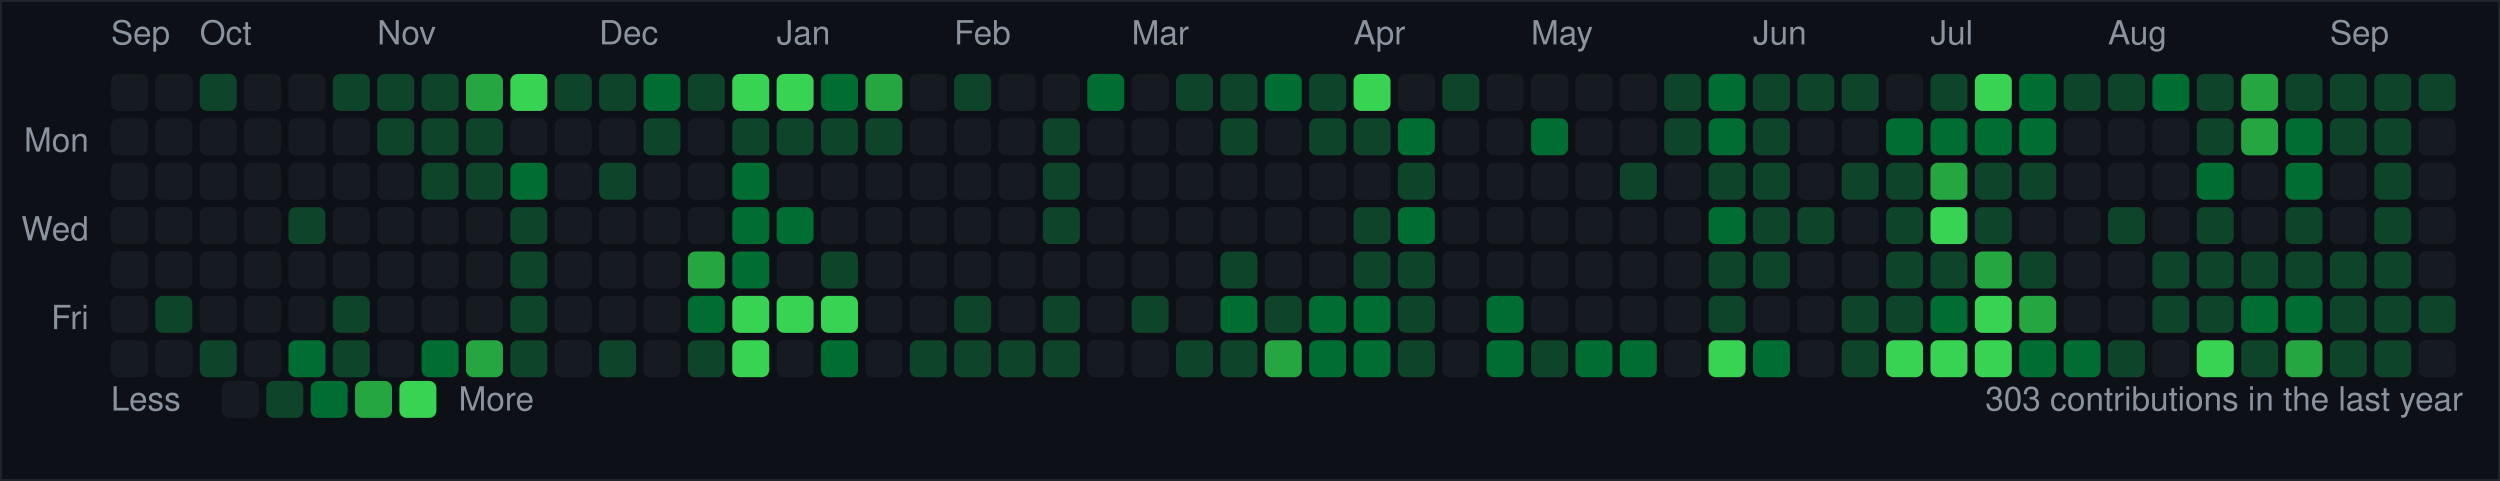
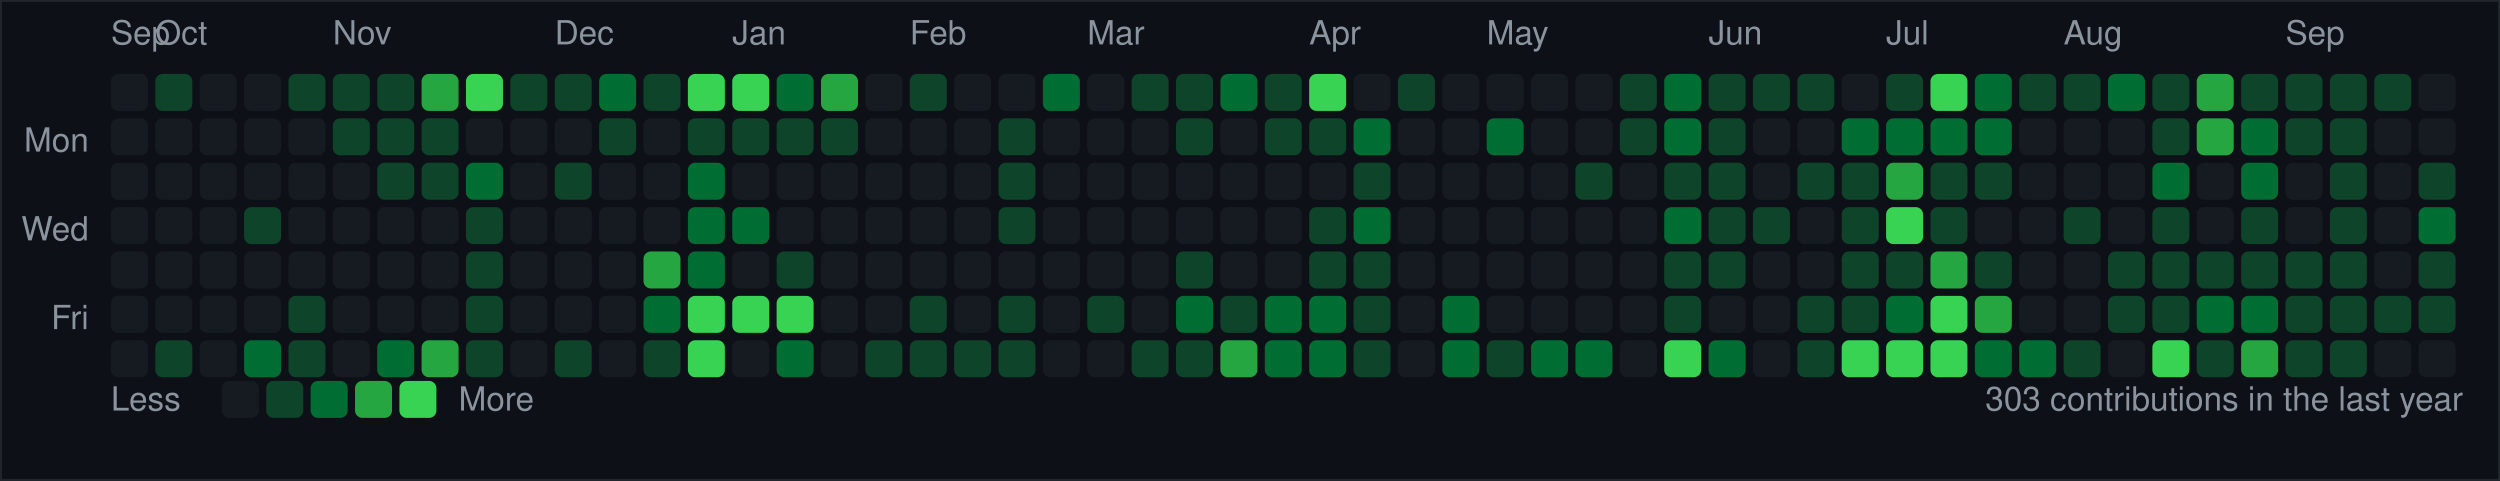
<svg xmlns="http://www.w3.org/2000/svg" width="676" height="130" viewBox="0 0 676 130" role="img" aria-label="cgycorey contribution graph">
  <rect width="676" height="130" fill="#0d1117" />
  <text x="24" y="41" font-size="9" text-anchor="end" fill="#8b949e" font-family="-apple-system,BlinkMacSystemFont,Segoe UI,Helvetica,Arial,sans-serif">Mon</text>
  <text x="24" y="65" font-size="9" text-anchor="end" fill="#8b949e" font-family="-apple-system,BlinkMacSystemFont,Segoe UI,Helvetica,Arial,sans-serif">Wed</text>
  <text x="24" y="89" font-size="9" text-anchor="end" fill="#8b949e" font-family="-apple-system,BlinkMacSystemFont,Segoe UI,Helvetica,Arial,sans-serif">Fri</text>
  <rect x="30" y="20" width="10" height="10" rx="2" fill="#161b22" />
  <rect x="30" y="32" width="10" height="10" rx="2" fill="#161b22" />
  <rect x="30" y="44" width="10" height="10" rx="2" fill="#161b22" />
  <rect x="30" y="56" width="10" height="10" rx="2" fill="#161b22" />
  <rect x="30" y="68" width="10" height="10" rx="2" fill="#161b22" />
  <rect x="30" y="80" width="10" height="10" rx="2" fill="#161b22" />
  <rect x="30" y="92" width="10" height="10" rx="2" fill="#161b22" />
-   <rect x="42" y="20" width="10" height="10" rx="2" fill="#161b22" />
+   <rect x="42" y="20" width="10" height="10" rx="2" fill="#0e4429" />
  <rect x="42" y="32" width="10" height="10" rx="2" fill="#161b22" />
  <rect x="42" y="44" width="10" height="10" rx="2" fill="#161b22" />
  <rect x="42" y="56" width="10" height="10" rx="2" fill="#161b22" />
  <rect x="42" y="68" width="10" height="10" rx="2" fill="#161b22" />
-   <rect x="42" y="80" width="10" height="10" rx="2" fill="#0e4429" />
-   <rect x="42" y="92" width="10" height="10" rx="2" fill="#161b22" />
-   <rect x="54" y="20" width="10" height="10" rx="2" fill="#0e4429" />
+   <rect x="42" y="80" width="10" height="10" rx="2" fill="#161b22" />
+   <rect x="42" y="92" width="10" height="10" rx="2" fill="#0e4429" />
+   <rect x="54" y="20" width="10" height="10" rx="2" fill="#161b22" />
  <rect x="54" y="32" width="10" height="10" rx="2" fill="#161b22" />
  <rect x="54" y="44" width="10" height="10" rx="2" fill="#161b22" />
  <rect x="54" y="56" width="10" height="10" rx="2" fill="#161b22" />
  <rect x="54" y="68" width="10" height="10" rx="2" fill="#161b22" />
  <rect x="54" y="80" width="10" height="10" rx="2" fill="#161b22" />
-   <rect x="54" y="92" width="10" height="10" rx="2" fill="#0e4429" />
+   <rect x="54" y="92" width="10" height="10" rx="2" fill="#161b22" />
  <rect x="66" y="20" width="10" height="10" rx="2" fill="#161b22" />
  <rect x="66" y="32" width="10" height="10" rx="2" fill="#161b22" />
  <rect x="66" y="44" width="10" height="10" rx="2" fill="#161b22" />
-   <rect x="66" y="56" width="10" height="10" rx="2" fill="#161b22" />
+   <rect x="66" y="56" width="10" height="10" rx="2" fill="#0e4429" />
  <rect x="66" y="68" width="10" height="10" rx="2" fill="#161b22" />
  <rect x="66" y="80" width="10" height="10" rx="2" fill="#161b22" />
-   <rect x="66" y="92" width="10" height="10" rx="2" fill="#161b22" />
-   <rect x="78" y="20" width="10" height="10" rx="2" fill="#161b22" />
+   <rect x="66" y="92" width="10" height="10" rx="2" fill="#006d32" />
+   <rect x="78" y="20" width="10" height="10" rx="2" fill="#0e4429" />
  <rect x="78" y="32" width="10" height="10" rx="2" fill="#161b22" />
  <rect x="78" y="44" width="10" height="10" rx="2" fill="#161b22" />
-   <rect x="78" y="56" width="10" height="10" rx="2" fill="#0e4429" />
+   <rect x="78" y="56" width="10" height="10" rx="2" fill="#161b22" />
  <rect x="78" y="68" width="10" height="10" rx="2" fill="#161b22" />
-   <rect x="78" y="80" width="10" height="10" rx="2" fill="#161b22" />
-   <rect x="78" y="92" width="10" height="10" rx="2" fill="#006d32" />
+   <rect x="78" y="80" width="10" height="10" rx="2" fill="#0e4429" />
+   <rect x="78" y="92" width="10" height="10" rx="2" fill="#0e4429" />
  <rect x="90" y="20" width="10" height="10" rx="2" fill="#0e4429" />
-   <rect x="90" y="32" width="10" height="10" rx="2" fill="#161b22" />
+   <rect x="90" y="32" width="10" height="10" rx="2" fill="#0e4429" />
  <rect x="90" y="44" width="10" height="10" rx="2" fill="#161b22" />
  <rect x="90" y="56" width="10" height="10" rx="2" fill="#161b22" />
  <rect x="90" y="68" width="10" height="10" rx="2" fill="#161b22" />
-   <rect x="90" y="80" width="10" height="10" rx="2" fill="#0e4429" />
-   <rect x="90" y="92" width="10" height="10" rx="2" fill="#0e4429" />
+   <rect x="90" y="80" width="10" height="10" rx="2" fill="#161b22" />
+   <rect x="90" y="92" width="10" height="10" rx="2" fill="#161b22" />
  <rect x="102" y="20" width="10" height="10" rx="2" fill="#0e4429" />
  <rect x="102" y="32" width="10" height="10" rx="2" fill="#0e4429" />
-   <rect x="102" y="44" width="10" height="10" rx="2" fill="#161b22" />
+   <rect x="102" y="44" width="10" height="10" rx="2" fill="#0e4429" />
  <rect x="102" y="56" width="10" height="10" rx="2" fill="#161b22" />
  <rect x="102" y="68" width="10" height="10" rx="2" fill="#161b22" />
  <rect x="102" y="80" width="10" height="10" rx="2" fill="#161b22" />
-   <rect x="102" y="92" width="10" height="10" rx="2" fill="#161b22" />
-   <rect x="114" y="20" width="10" height="10" rx="2" fill="#0e4429" />
+   <rect x="102" y="92" width="10" height="10" rx="2" fill="#006d32" />
+   <rect x="114" y="20" width="10" height="10" rx="2" fill="#26a641" />
  <rect x="114" y="32" width="10" height="10" rx="2" fill="#0e4429" />
  <rect x="114" y="44" width="10" height="10" rx="2" fill="#0e4429" />
  <rect x="114" y="56" width="10" height="10" rx="2" fill="#161b22" />
  <rect x="114" y="68" width="10" height="10" rx="2" fill="#161b22" />
  <rect x="114" y="80" width="10" height="10" rx="2" fill="#161b22" />
-   <rect x="114" y="92" width="10" height="10" rx="2" fill="#006d32" />
-   <rect x="126" y="20" width="10" height="10" rx="2" fill="#26a641" />
-   <rect x="126" y="32" width="10" height="10" rx="2" fill="#0e4429" />
-   <rect x="126" y="44" width="10" height="10" rx="2" fill="#0e4429" />
-   <rect x="126" y="56" width="10" height="10" rx="2" fill="#161b22" />
-   <rect x="126" y="68" width="10" height="10" rx="2" fill="#161b22" />
-   <rect x="126" y="80" width="10" height="10" rx="2" fill="#161b22" />
-   <rect x="126" y="92" width="10" height="10" rx="2" fill="#26a641" />
-   <rect x="138" y="20" width="10" height="10" rx="2" fill="#39d353" />
+   <rect x="114" y="92" width="10" height="10" rx="2" fill="#26a641" />
+   <rect x="126" y="20" width="10" height="10" rx="2" fill="#39d353" />
+   <rect x="126" y="32" width="10" height="10" rx="2" fill="#161b22" />
+   <rect x="126" y="44" width="10" height="10" rx="2" fill="#006d32" />
+   <rect x="126" y="56" width="10" height="10" rx="2" fill="#0e4429" />
+   <rect x="126" y="68" width="10" height="10" rx="2" fill="#0e4429" />
+   <rect x="126" y="80" width="10" height="10" rx="2" fill="#0e4429" />
+   <rect x="126" y="92" width="10" height="10" rx="2" fill="#0e4429" />
+   <rect x="138" y="20" width="10" height="10" rx="2" fill="#0e4429" />
  <rect x="138" y="32" width="10" height="10" rx="2" fill="#161b22" />
-   <rect x="138" y="44" width="10" height="10" rx="2" fill="#006d32" />
-   <rect x="138" y="56" width="10" height="10" rx="2" fill="#0e4429" />
-   <rect x="138" y="68" width="10" height="10" rx="2" fill="#0e4429" />
-   <rect x="138" y="80" width="10" height="10" rx="2" fill="#0e4429" />
-   <rect x="138" y="92" width="10" height="10" rx="2" fill="#0e4429" />
+   <rect x="138" y="44" width="10" height="10" rx="2" fill="#161b22" />
+   <rect x="138" y="56" width="10" height="10" rx="2" fill="#161b22" />
+   <rect x="138" y="68" width="10" height="10" rx="2" fill="#161b22" />
+   <rect x="138" y="80" width="10" height="10" rx="2" fill="#161b22" />
+   <rect x="138" y="92" width="10" height="10" rx="2" fill="#161b22" />
  <rect x="150" y="20" width="10" height="10" rx="2" fill="#0e4429" />
  <rect x="150" y="32" width="10" height="10" rx="2" fill="#161b22" />
-   <rect x="150" y="44" width="10" height="10" rx="2" fill="#161b22" />
+   <rect x="150" y="44" width="10" height="10" rx="2" fill="#0e4429" />
  <rect x="150" y="56" width="10" height="10" rx="2" fill="#161b22" />
  <rect x="150" y="68" width="10" height="10" rx="2" fill="#161b22" />
  <rect x="150" y="80" width="10" height="10" rx="2" fill="#161b22" />
-   <rect x="150" y="92" width="10" height="10" rx="2" fill="#161b22" />
-   <rect x="162" y="20" width="10" height="10" rx="2" fill="#0e4429" />
-   <rect x="162" y="32" width="10" height="10" rx="2" fill="#161b22" />
-   <rect x="162" y="44" width="10" height="10" rx="2" fill="#0e4429" />
+   <rect x="150" y="92" width="10" height="10" rx="2" fill="#0e4429" />
+   <rect x="162" y="20" width="10" height="10" rx="2" fill="#006d32" />
+   <rect x="162" y="32" width="10" height="10" rx="2" fill="#0e4429" />
+   <rect x="162" y="44" width="10" height="10" rx="2" fill="#161b22" />
  <rect x="162" y="56" width="10" height="10" rx="2" fill="#161b22" />
  <rect x="162" y="68" width="10" height="10" rx="2" fill="#161b22" />
  <rect x="162" y="80" width="10" height="10" rx="2" fill="#161b22" />
-   <rect x="162" y="92" width="10" height="10" rx="2" fill="#0e4429" />
-   <rect x="174" y="20" width="10" height="10" rx="2" fill="#006d32" />
-   <rect x="174" y="32" width="10" height="10" rx="2" fill="#0e4429" />
+   <rect x="162" y="92" width="10" height="10" rx="2" fill="#161b22" />
+   <rect x="174" y="20" width="10" height="10" rx="2" fill="#0e4429" />
+   <rect x="174" y="32" width="10" height="10" rx="2" fill="#161b22" />
  <rect x="174" y="44" width="10" height="10" rx="2" fill="#161b22" />
  <rect x="174" y="56" width="10" height="10" rx="2" fill="#161b22" />
-   <rect x="174" y="68" width="10" height="10" rx="2" fill="#161b22" />
-   <rect x="174" y="80" width="10" height="10" rx="2" fill="#161b22" />
-   <rect x="174" y="92" width="10" height="10" rx="2" fill="#161b22" />
-   <rect x="186" y="20" width="10" height="10" rx="2" fill="#0e4429" />
-   <rect x="186" y="32" width="10" height="10" rx="2" fill="#161b22" />
-   <rect x="186" y="44" width="10" height="10" rx="2" fill="#161b22" />
-   <rect x="186" y="56" width="10" height="10" rx="2" fill="#161b22" />
-   <rect x="186" y="68" width="10" height="10" rx="2" fill="#26a641" />
-   <rect x="186" y="80" width="10" height="10" rx="2" fill="#006d32" />
-   <rect x="186" y="92" width="10" height="10" rx="2" fill="#0e4429" />
+   <rect x="174" y="68" width="10" height="10" rx="2" fill="#26a641" />
+   <rect x="174" y="80" width="10" height="10" rx="2" fill="#006d32" />
+   <rect x="174" y="92" width="10" height="10" rx="2" fill="#0e4429" />
+   <rect x="186" y="20" width="10" height="10" rx="2" fill="#39d353" />
+   <rect x="186" y="32" width="10" height="10" rx="2" fill="#0e4429" />
+   <rect x="186" y="44" width="10" height="10" rx="2" fill="#006d32" />
+   <rect x="186" y="56" width="10" height="10" rx="2" fill="#006d32" />
+   <rect x="186" y="68" width="10" height="10" rx="2" fill="#006d32" />
+   <rect x="186" y="80" width="10" height="10" rx="2" fill="#39d353" />
+   <rect x="186" y="92" width="10" height="10" rx="2" fill="#39d353" />
  <rect x="198" y="20" width="10" height="10" rx="2" fill="#39d353" />
  <rect x="198" y="32" width="10" height="10" rx="2" fill="#0e4429" />
-   <rect x="198" y="44" width="10" height="10" rx="2" fill="#006d32" />
+   <rect x="198" y="44" width="10" height="10" rx="2" fill="#161b22" />
  <rect x="198" y="56" width="10" height="10" rx="2" fill="#006d32" />
-   <rect x="198" y="68" width="10" height="10" rx="2" fill="#006d32" />
+   <rect x="198" y="68" width="10" height="10" rx="2" fill="#161b22" />
  <rect x="198" y="80" width="10" height="10" rx="2" fill="#39d353" />
-   <rect x="198" y="92" width="10" height="10" rx="2" fill="#39d353" />
-   <rect x="210" y="20" width="10" height="10" rx="2" fill="#39d353" />
+   <rect x="198" y="92" width="10" height="10" rx="2" fill="#161b22" />
+   <rect x="210" y="20" width="10" height="10" rx="2" fill="#006d32" />
  <rect x="210" y="32" width="10" height="10" rx="2" fill="#0e4429" />
  <rect x="210" y="44" width="10" height="10" rx="2" fill="#161b22" />
-   <rect x="210" y="56" width="10" height="10" rx="2" fill="#006d32" />
-   <rect x="210" y="68" width="10" height="10" rx="2" fill="#161b22" />
+   <rect x="210" y="56" width="10" height="10" rx="2" fill="#161b22" />
+   <rect x="210" y="68" width="10" height="10" rx="2" fill="#0e4429" />
  <rect x="210" y="80" width="10" height="10" rx="2" fill="#39d353" />
-   <rect x="210" y="92" width="10" height="10" rx="2" fill="#161b22" />
-   <rect x="222" y="20" width="10" height="10" rx="2" fill="#006d32" />
+   <rect x="210" y="92" width="10" height="10" rx="2" fill="#006d32" />
+   <rect x="222" y="20" width="10" height="10" rx="2" fill="#26a641" />
  <rect x="222" y="32" width="10" height="10" rx="2" fill="#0e4429" />
  <rect x="222" y="44" width="10" height="10" rx="2" fill="#161b22" />
  <rect x="222" y="56" width="10" height="10" rx="2" fill="#161b22" />
-   <rect x="222" y="68" width="10" height="10" rx="2" fill="#0e4429" />
-   <rect x="222" y="80" width="10" height="10" rx="2" fill="#39d353" />
-   <rect x="222" y="92" width="10" height="10" rx="2" fill="#006d32" />
-   <rect x="234" y="20" width="10" height="10" rx="2" fill="#26a641" />
-   <rect x="234" y="32" width="10" height="10" rx="2" fill="#0e4429" />
+   <rect x="222" y="68" width="10" height="10" rx="2" fill="#161b22" />
+   <rect x="222" y="80" width="10" height="10" rx="2" fill="#161b22" />
+   <rect x="222" y="92" width="10" height="10" rx="2" fill="#161b22" />
+   <rect x="234" y="20" width="10" height="10" rx="2" fill="#161b22" />
+   <rect x="234" y="32" width="10" height="10" rx="2" fill="#161b22" />
  <rect x="234" y="44" width="10" height="10" rx="2" fill="#161b22" />
  <rect x="234" y="56" width="10" height="10" rx="2" fill="#161b22" />
  <rect x="234" y="68" width="10" height="10" rx="2" fill="#161b22" />
  <rect x="234" y="80" width="10" height="10" rx="2" fill="#161b22" />
-   <rect x="234" y="92" width="10" height="10" rx="2" fill="#161b22" />
-   <rect x="246" y="20" width="10" height="10" rx="2" fill="#161b22" />
+   <rect x="234" y="92" width="10" height="10" rx="2" fill="#0e4429" />
+   <rect x="246" y="20" width="10" height="10" rx="2" fill="#0e4429" />
  <rect x="246" y="32" width="10" height="10" rx="2" fill="#161b22" />
  <rect x="246" y="44" width="10" height="10" rx="2" fill="#161b22" />
  <rect x="246" y="56" width="10" height="10" rx="2" fill="#161b22" />
  <rect x="246" y="68" width="10" height="10" rx="2" fill="#161b22" />
-   <rect x="246" y="80" width="10" height="10" rx="2" fill="#161b22" />
+   <rect x="246" y="80" width="10" height="10" rx="2" fill="#0e4429" />
  <rect x="246" y="92" width="10" height="10" rx="2" fill="#0e4429" />
-   <rect x="258" y="20" width="10" height="10" rx="2" fill="#0e4429" />
+   <rect x="258" y="20" width="10" height="10" rx="2" fill="#161b22" />
  <rect x="258" y="32" width="10" height="10" rx="2" fill="#161b22" />
  <rect x="258" y="44" width="10" height="10" rx="2" fill="#161b22" />
  <rect x="258" y="56" width="10" height="10" rx="2" fill="#161b22" />
  <rect x="258" y="68" width="10" height="10" rx="2" fill="#161b22" />
-   <rect x="258" y="80" width="10" height="10" rx="2" fill="#0e4429" />
+   <rect x="258" y="80" width="10" height="10" rx="2" fill="#161b22" />
  <rect x="258" y="92" width="10" height="10" rx="2" fill="#0e4429" />
  <rect x="270" y="20" width="10" height="10" rx="2" fill="#161b22" />
-   <rect x="270" y="32" width="10" height="10" rx="2" fill="#161b22" />
-   <rect x="270" y="44" width="10" height="10" rx="2" fill="#161b22" />
-   <rect x="270" y="56" width="10" height="10" rx="2" fill="#161b22" />
+   <rect x="270" y="32" width="10" height="10" rx="2" fill="#0e4429" />
+   <rect x="270" y="44" width="10" height="10" rx="2" fill="#0e4429" />
+   <rect x="270" y="56" width="10" height="10" rx="2" fill="#0e4429" />
  <rect x="270" y="68" width="10" height="10" rx="2" fill="#161b22" />
-   <rect x="270" y="80" width="10" height="10" rx="2" fill="#161b22" />
+   <rect x="270" y="80" width="10" height="10" rx="2" fill="#0e4429" />
  <rect x="270" y="92" width="10" height="10" rx="2" fill="#0e4429" />
-   <rect x="282" y="20" width="10" height="10" rx="2" fill="#161b22" />
-   <rect x="282" y="32" width="10" height="10" rx="2" fill="#0e4429" />
-   <rect x="282" y="44" width="10" height="10" rx="2" fill="#0e4429" />
-   <rect x="282" y="56" width="10" height="10" rx="2" fill="#0e4429" />
+   <rect x="282" y="20" width="10" height="10" rx="2" fill="#006d32" />
+   <rect x="282" y="32" width="10" height="10" rx="2" fill="#161b22" />
+   <rect x="282" y="44" width="10" height="10" rx="2" fill="#161b22" />
+   <rect x="282" y="56" width="10" height="10" rx="2" fill="#161b22" />
  <rect x="282" y="68" width="10" height="10" rx="2" fill="#161b22" />
-   <rect x="282" y="80" width="10" height="10" rx="2" fill="#0e4429" />
-   <rect x="282" y="92" width="10" height="10" rx="2" fill="#0e4429" />
-   <rect x="294" y="20" width="10" height="10" rx="2" fill="#006d32" />
+   <rect x="282" y="80" width="10" height="10" rx="2" fill="#161b22" />
+   <rect x="282" y="92" width="10" height="10" rx="2" fill="#161b22" />
+   <rect x="294" y="20" width="10" height="10" rx="2" fill="#161b22" />
  <rect x="294" y="32" width="10" height="10" rx="2" fill="#161b22" />
  <rect x="294" y="44" width="10" height="10" rx="2" fill="#161b22" />
  <rect x="294" y="56" width="10" height="10" rx="2" fill="#161b22" />
  <rect x="294" y="68" width="10" height="10" rx="2" fill="#161b22" />
-   <rect x="294" y="80" width="10" height="10" rx="2" fill="#161b22" />
+   <rect x="294" y="80" width="10" height="10" rx="2" fill="#0e4429" />
  <rect x="294" y="92" width="10" height="10" rx="2" fill="#161b22" />
-   <rect x="306" y="20" width="10" height="10" rx="2" fill="#161b22" />
+   <rect x="306" y="20" width="10" height="10" rx="2" fill="#0e4429" />
  <rect x="306" y="32" width="10" height="10" rx="2" fill="#161b22" />
  <rect x="306" y="44" width="10" height="10" rx="2" fill="#161b22" />
  <rect x="306" y="56" width="10" height="10" rx="2" fill="#161b22" />
  <rect x="306" y="68" width="10" height="10" rx="2" fill="#161b22" />
-   <rect x="306" y="80" width="10" height="10" rx="2" fill="#0e4429" />
-   <rect x="306" y="92" width="10" height="10" rx="2" fill="#161b22" />
+   <rect x="306" y="80" width="10" height="10" rx="2" fill="#161b22" />
+   <rect x="306" y="92" width="10" height="10" rx="2" fill="#0e4429" />
  <rect x="318" y="20" width="10" height="10" rx="2" fill="#0e4429" />
-   <rect x="318" y="32" width="10" height="10" rx="2" fill="#161b22" />
+   <rect x="318" y="32" width="10" height="10" rx="2" fill="#0e4429" />
  <rect x="318" y="44" width="10" height="10" rx="2" fill="#161b22" />
  <rect x="318" y="56" width="10" height="10" rx="2" fill="#161b22" />
-   <rect x="318" y="68" width="10" height="10" rx="2" fill="#161b22" />
-   <rect x="318" y="80" width="10" height="10" rx="2" fill="#161b22" />
+   <rect x="318" y="68" width="10" height="10" rx="2" fill="#0e4429" />
+   <rect x="318" y="80" width="10" height="10" rx="2" fill="#006d32" />
  <rect x="318" y="92" width="10" height="10" rx="2" fill="#0e4429" />
-   <rect x="330" y="20" width="10" height="10" rx="2" fill="#0e4429" />
-   <rect x="330" y="32" width="10" height="10" rx="2" fill="#0e4429" />
+   <rect x="330" y="20" width="10" height="10" rx="2" fill="#006d32" />
+   <rect x="330" y="32" width="10" height="10" rx="2" fill="#161b22" />
  <rect x="330" y="44" width="10" height="10" rx="2" fill="#161b22" />
  <rect x="330" y="56" width="10" height="10" rx="2" fill="#161b22" />
-   <rect x="330" y="68" width="10" height="10" rx="2" fill="#0e4429" />
-   <rect x="330" y="80" width="10" height="10" rx="2" fill="#006d32" />
-   <rect x="330" y="92" width="10" height="10" rx="2" fill="#0e4429" />
-   <rect x="342" y="20" width="10" height="10" rx="2" fill="#006d32" />
-   <rect x="342" y="32" width="10" height="10" rx="2" fill="#161b22" />
+   <rect x="330" y="68" width="10" height="10" rx="2" fill="#161b22" />
+   <rect x="330" y="80" width="10" height="10" rx="2" fill="#0e4429" />
+   <rect x="330" y="92" width="10" height="10" rx="2" fill="#26a641" />
+   <rect x="342" y="20" width="10" height="10" rx="2" fill="#0e4429" />
+   <rect x="342" y="32" width="10" height="10" rx="2" fill="#0e4429" />
  <rect x="342" y="44" width="10" height="10" rx="2" fill="#161b22" />
  <rect x="342" y="56" width="10" height="10" rx="2" fill="#161b22" />
  <rect x="342" y="68" width="10" height="10" rx="2" fill="#161b22" />
-   <rect x="342" y="80" width="10" height="10" rx="2" fill="#0e4429" />
-   <rect x="342" y="92" width="10" height="10" rx="2" fill="#26a641" />
-   <rect x="354" y="20" width="10" height="10" rx="2" fill="#0e4429" />
+   <rect x="342" y="80" width="10" height="10" rx="2" fill="#006d32" />
+   <rect x="342" y="92" width="10" height="10" rx="2" fill="#006d32" />
+   <rect x="354" y="20" width="10" height="10" rx="2" fill="#39d353" />
  <rect x="354" y="32" width="10" height="10" rx="2" fill="#0e4429" />
  <rect x="354" y="44" width="10" height="10" rx="2" fill="#161b22" />
-   <rect x="354" y="56" width="10" height="10" rx="2" fill="#161b22" />
-   <rect x="354" y="68" width="10" height="10" rx="2" fill="#161b22" />
+   <rect x="354" y="56" width="10" height="10" rx="2" fill="#0e4429" />
+   <rect x="354" y="68" width="10" height="10" rx="2" fill="#0e4429" />
  <rect x="354" y="80" width="10" height="10" rx="2" fill="#006d32" />
  <rect x="354" y="92" width="10" height="10" rx="2" fill="#006d32" />
-   <rect x="366" y="20" width="10" height="10" rx="2" fill="#39d353" />
-   <rect x="366" y="32" width="10" height="10" rx="2" fill="#0e4429" />
-   <rect x="366" y="44" width="10" height="10" rx="2" fill="#161b22" />
-   <rect x="366" y="56" width="10" height="10" rx="2" fill="#0e4429" />
+   <rect x="366" y="20" width="10" height="10" rx="2" fill="#161b22" />
+   <rect x="366" y="32" width="10" height="10" rx="2" fill="#006d32" />
+   <rect x="366" y="44" width="10" height="10" rx="2" fill="#0e4429" />
+   <rect x="366" y="56" width="10" height="10" rx="2" fill="#006d32" />
  <rect x="366" y="68" width="10" height="10" rx="2" fill="#0e4429" />
-   <rect x="366" y="80" width="10" height="10" rx="2" fill="#006d32" />
-   <rect x="366" y="92" width="10" height="10" rx="2" fill="#006d32" />
-   <rect x="378" y="20" width="10" height="10" rx="2" fill="#161b22" />
-   <rect x="378" y="32" width="10" height="10" rx="2" fill="#006d32" />
-   <rect x="378" y="44" width="10" height="10" rx="2" fill="#0e4429" />
-   <rect x="378" y="56" width="10" height="10" rx="2" fill="#006d32" />
-   <rect x="378" y="68" width="10" height="10" rx="2" fill="#0e4429" />
-   <rect x="378" y="80" width="10" height="10" rx="2" fill="#0e4429" />
-   <rect x="378" y="92" width="10" height="10" rx="2" fill="#0e4429" />
-   <rect x="390" y="20" width="10" height="10" rx="2" fill="#0e4429" />
+   <rect x="366" y="80" width="10" height="10" rx="2" fill="#0e4429" />
+   <rect x="366" y="92" width="10" height="10" rx="2" fill="#0e4429" />
+   <rect x="378" y="20" width="10" height="10" rx="2" fill="#0e4429" />
+   <rect x="378" y="32" width="10" height="10" rx="2" fill="#161b22" />
+   <rect x="378" y="44" width="10" height="10" rx="2" fill="#161b22" />
+   <rect x="378" y="56" width="10" height="10" rx="2" fill="#161b22" />
+   <rect x="378" y="68" width="10" height="10" rx="2" fill="#161b22" />
+   <rect x="378" y="80" width="10" height="10" rx="2" fill="#161b22" />
+   <rect x="378" y="92" width="10" height="10" rx="2" fill="#161b22" />
+   <rect x="390" y="20" width="10" height="10" rx="2" fill="#161b22" />
  <rect x="390" y="32" width="10" height="10" rx="2" fill="#161b22" />
  <rect x="390" y="44" width="10" height="10" rx="2" fill="#161b22" />
  <rect x="390" y="56" width="10" height="10" rx="2" fill="#161b22" />
  <rect x="390" y="68" width="10" height="10" rx="2" fill="#161b22" />
-   <rect x="390" y="80" width="10" height="10" rx="2" fill="#161b22" />
-   <rect x="390" y="92" width="10" height="10" rx="2" fill="#161b22" />
+   <rect x="390" y="80" width="10" height="10" rx="2" fill="#006d32" />
+   <rect x="390" y="92" width="10" height="10" rx="2" fill="#006d32" />
  <rect x="402" y="20" width="10" height="10" rx="2" fill="#161b22" />
-   <rect x="402" y="32" width="10" height="10" rx="2" fill="#161b22" />
+   <rect x="402" y="32" width="10" height="10" rx="2" fill="#006d32" />
  <rect x="402" y="44" width="10" height="10" rx="2" fill="#161b22" />
  <rect x="402" y="56" width="10" height="10" rx="2" fill="#161b22" />
  <rect x="402" y="68" width="10" height="10" rx="2" fill="#161b22" />
-   <rect x="402" y="80" width="10" height="10" rx="2" fill="#006d32" />
-   <rect x="402" y="92" width="10" height="10" rx="2" fill="#006d32" />
+   <rect x="402" y="80" width="10" height="10" rx="2" fill="#161b22" />
+   <rect x="402" y="92" width="10" height="10" rx="2" fill="#0e4429" />
  <rect x="414" y="20" width="10" height="10" rx="2" fill="#161b22" />
-   <rect x="414" y="32" width="10" height="10" rx="2" fill="#006d32" />
+   <rect x="414" y="32" width="10" height="10" rx="2" fill="#161b22" />
  <rect x="414" y="44" width="10" height="10" rx="2" fill="#161b22" />
  <rect x="414" y="56" width="10" height="10" rx="2" fill="#161b22" />
  <rect x="414" y="68" width="10" height="10" rx="2" fill="#161b22" />
  <rect x="414" y="80" width="10" height="10" rx="2" fill="#161b22" />
-   <rect x="414" y="92" width="10" height="10" rx="2" fill="#0e4429" />
+   <rect x="414" y="92" width="10" height="10" rx="2" fill="#006d32" />
  <rect x="426" y="20" width="10" height="10" rx="2" fill="#161b22" />
  <rect x="426" y="32" width="10" height="10" rx="2" fill="#161b22" />
-   <rect x="426" y="44" width="10" height="10" rx="2" fill="#161b22" />
+   <rect x="426" y="44" width="10" height="10" rx="2" fill="#0e4429" />
  <rect x="426" y="56" width="10" height="10" rx="2" fill="#161b22" />
  <rect x="426" y="68" width="10" height="10" rx="2" fill="#161b22" />
  <rect x="426" y="80" width="10" height="10" rx="2" fill="#161b22" />
  <rect x="426" y="92" width="10" height="10" rx="2" fill="#006d32" />
-   <rect x="438" y="20" width="10" height="10" rx="2" fill="#161b22" />
-   <rect x="438" y="32" width="10" height="10" rx="2" fill="#161b22" />
-   <rect x="438" y="44" width="10" height="10" rx="2" fill="#0e4429" />
+   <rect x="438" y="20" width="10" height="10" rx="2" fill="#0e4429" />
+   <rect x="438" y="32" width="10" height="10" rx="2" fill="#0e4429" />
+   <rect x="438" y="44" width="10" height="10" rx="2" fill="#161b22" />
  <rect x="438" y="56" width="10" height="10" rx="2" fill="#161b22" />
  <rect x="438" y="68" width="10" height="10" rx="2" fill="#161b22" />
  <rect x="438" y="80" width="10" height="10" rx="2" fill="#161b22" />
-   <rect x="438" y="92" width="10" height="10" rx="2" fill="#006d32" />
-   <rect x="450" y="20" width="10" height="10" rx="2" fill="#0e4429" />
-   <rect x="450" y="32" width="10" height="10" rx="2" fill="#0e4429" />
-   <rect x="450" y="44" width="10" height="10" rx="2" fill="#161b22" />
-   <rect x="450" y="56" width="10" height="10" rx="2" fill="#161b22" />
-   <rect x="450" y="68" width="10" height="10" rx="2" fill="#161b22" />
-   <rect x="450" y="80" width="10" height="10" rx="2" fill="#161b22" />
-   <rect x="450" y="92" width="10" height="10" rx="2" fill="#161b22" />
-   <rect x="462" y="20" width="10" height="10" rx="2" fill="#006d32" />
-   <rect x="462" y="32" width="10" height="10" rx="2" fill="#006d32" />
+   <rect x="438" y="92" width="10" height="10" rx="2" fill="#161b22" />
+   <rect x="450" y="20" width="10" height="10" rx="2" fill="#006d32" />
+   <rect x="450" y="32" width="10" height="10" rx="2" fill="#006d32" />
+   <rect x="450" y="44" width="10" height="10" rx="2" fill="#0e4429" />
+   <rect x="450" y="56" width="10" height="10" rx="2" fill="#006d32" />
+   <rect x="450" y="68" width="10" height="10" rx="2" fill="#0e4429" />
+   <rect x="450" y="80" width="10" height="10" rx="2" fill="#0e4429" />
+   <rect x="450" y="92" width="10" height="10" rx="2" fill="#39d353" />
+   <rect x="462" y="20" width="10" height="10" rx="2" fill="#0e4429" />
+   <rect x="462" y="32" width="10" height="10" rx="2" fill="#0e4429" />
  <rect x="462" y="44" width="10" height="10" rx="2" fill="#0e4429" />
-   <rect x="462" y="56" width="10" height="10" rx="2" fill="#006d32" />
+   <rect x="462" y="56" width="10" height="10" rx="2" fill="#0e4429" />
  <rect x="462" y="68" width="10" height="10" rx="2" fill="#0e4429" />
-   <rect x="462" y="80" width="10" height="10" rx="2" fill="#0e4429" />
-   <rect x="462" y="92" width="10" height="10" rx="2" fill="#39d353" />
+   <rect x="462" y="80" width="10" height="10" rx="2" fill="#161b22" />
+   <rect x="462" y="92" width="10" height="10" rx="2" fill="#006d32" />
  <rect x="474" y="20" width="10" height="10" rx="2" fill="#0e4429" />
-   <rect x="474" y="32" width="10" height="10" rx="2" fill="#0e4429" />
-   <rect x="474" y="44" width="10" height="10" rx="2" fill="#0e4429" />
+   <rect x="474" y="32" width="10" height="10" rx="2" fill="#161b22" />
+   <rect x="474" y="44" width="10" height="10" rx="2" fill="#161b22" />
  <rect x="474" y="56" width="10" height="10" rx="2" fill="#0e4429" />
-   <rect x="474" y="68" width="10" height="10" rx="2" fill="#0e4429" />
+   <rect x="474" y="68" width="10" height="10" rx="2" fill="#161b22" />
  <rect x="474" y="80" width="10" height="10" rx="2" fill="#161b22" />
-   <rect x="474" y="92" width="10" height="10" rx="2" fill="#006d32" />
+   <rect x="474" y="92" width="10" height="10" rx="2" fill="#161b22" />
  <rect x="486" y="20" width="10" height="10" rx="2" fill="#0e4429" />
  <rect x="486" y="32" width="10" height="10" rx="2" fill="#161b22" />
-   <rect x="486" y="44" width="10" height="10" rx="2" fill="#161b22" />
-   <rect x="486" y="56" width="10" height="10" rx="2" fill="#0e4429" />
+   <rect x="486" y="44" width="10" height="10" rx="2" fill="#0e4429" />
+   <rect x="486" y="56" width="10" height="10" rx="2" fill="#161b22" />
  <rect x="486" y="68" width="10" height="10" rx="2" fill="#161b22" />
-   <rect x="486" y="80" width="10" height="10" rx="2" fill="#161b22" />
-   <rect x="486" y="92" width="10" height="10" rx="2" fill="#161b22" />
-   <rect x="498" y="20" width="10" height="10" rx="2" fill="#0e4429" />
-   <rect x="498" y="32" width="10" height="10" rx="2" fill="#161b22" />
+   <rect x="486" y="80" width="10" height="10" rx="2" fill="#0e4429" />
+   <rect x="486" y="92" width="10" height="10" rx="2" fill="#0e4429" />
+   <rect x="498" y="20" width="10" height="10" rx="2" fill="#161b22" />
+   <rect x="498" y="32" width="10" height="10" rx="2" fill="#006d32" />
  <rect x="498" y="44" width="10" height="10" rx="2" fill="#0e4429" />
-   <rect x="498" y="56" width="10" height="10" rx="2" fill="#161b22" />
-   <rect x="498" y="68" width="10" height="10" rx="2" fill="#161b22" />
+   <rect x="498" y="56" width="10" height="10" rx="2" fill="#0e4429" />
+   <rect x="498" y="68" width="10" height="10" rx="2" fill="#0e4429" />
  <rect x="498" y="80" width="10" height="10" rx="2" fill="#0e4429" />
-   <rect x="498" y="92" width="10" height="10" rx="2" fill="#0e4429" />
-   <rect x="510" y="20" width="10" height="10" rx="2" fill="#161b22" />
+   <rect x="498" y="92" width="10" height="10" rx="2" fill="#39d353" />
+   <rect x="510" y="20" width="10" height="10" rx="2" fill="#0e4429" />
  <rect x="510" y="32" width="10" height="10" rx="2" fill="#006d32" />
-   <rect x="510" y="44" width="10" height="10" rx="2" fill="#0e4429" />
-   <rect x="510" y="56" width="10" height="10" rx="2" fill="#0e4429" />
+   <rect x="510" y="44" width="10" height="10" rx="2" fill="#26a641" />
+   <rect x="510" y="56" width="10" height="10" rx="2" fill="#39d353" />
  <rect x="510" y="68" width="10" height="10" rx="2" fill="#0e4429" />
-   <rect x="510" y="80" width="10" height="10" rx="2" fill="#0e4429" />
+   <rect x="510" y="80" width="10" height="10" rx="2" fill="#006d32" />
  <rect x="510" y="92" width="10" height="10" rx="2" fill="#39d353" />
-   <rect x="522" y="20" width="10" height="10" rx="2" fill="#0e4429" />
+   <rect x="522" y="20" width="10" height="10" rx="2" fill="#39d353" />
  <rect x="522" y="32" width="10" height="10" rx="2" fill="#006d32" />
-   <rect x="522" y="44" width="10" height="10" rx="2" fill="#26a641" />
-   <rect x="522" y="56" width="10" height="10" rx="2" fill="#39d353" />
-   <rect x="522" y="68" width="10" height="10" rx="2" fill="#0e4429" />
-   <rect x="522" y="80" width="10" height="10" rx="2" fill="#006d32" />
+   <rect x="522" y="44" width="10" height="10" rx="2" fill="#0e4429" />
+   <rect x="522" y="56" width="10" height="10" rx="2" fill="#0e4429" />
+   <rect x="522" y="68" width="10" height="10" rx="2" fill="#26a641" />
+   <rect x="522" y="80" width="10" height="10" rx="2" fill="#39d353" />
  <rect x="522" y="92" width="10" height="10" rx="2" fill="#39d353" />
-   <rect x="534" y="20" width="10" height="10" rx="2" fill="#39d353" />
+   <rect x="534" y="20" width="10" height="10" rx="2" fill="#006d32" />
  <rect x="534" y="32" width="10" height="10" rx="2" fill="#006d32" />
  <rect x="534" y="44" width="10" height="10" rx="2" fill="#0e4429" />
-   <rect x="534" y="56" width="10" height="10" rx="2" fill="#0e4429" />
-   <rect x="534" y="68" width="10" height="10" rx="2" fill="#26a641" />
-   <rect x="534" y="80" width="10" height="10" rx="2" fill="#39d353" />
-   <rect x="534" y="92" width="10" height="10" rx="2" fill="#39d353" />
-   <rect x="546" y="20" width="10" height="10" rx="2" fill="#006d32" />
-   <rect x="546" y="32" width="10" height="10" rx="2" fill="#006d32" />
-   <rect x="546" y="44" width="10" height="10" rx="2" fill="#0e4429" />
+   <rect x="534" y="56" width="10" height="10" rx="2" fill="#161b22" />
+   <rect x="534" y="68" width="10" height="10" rx="2" fill="#0e4429" />
+   <rect x="534" y="80" width="10" height="10" rx="2" fill="#26a641" />
+   <rect x="534" y="92" width="10" height="10" rx="2" fill="#006d32" />
+   <rect x="546" y="20" width="10" height="10" rx="2" fill="#0e4429" />
+   <rect x="546" y="32" width="10" height="10" rx="2" fill="#161b22" />
+   <rect x="546" y="44" width="10" height="10" rx="2" fill="#161b22" />
  <rect x="546" y="56" width="10" height="10" rx="2" fill="#161b22" />
-   <rect x="546" y="68" width="10" height="10" rx="2" fill="#0e4429" />
-   <rect x="546" y="80" width="10" height="10" rx="2" fill="#26a641" />
+   <rect x="546" y="68" width="10" height="10" rx="2" fill="#161b22" />
+   <rect x="546" y="80" width="10" height="10" rx="2" fill="#161b22" />
  <rect x="546" y="92" width="10" height="10" rx="2" fill="#006d32" />
  <rect x="558" y="20" width="10" height="10" rx="2" fill="#0e4429" />
  <rect x="558" y="32" width="10" height="10" rx="2" fill="#161b22" />
  <rect x="558" y="44" width="10" height="10" rx="2" fill="#161b22" />
-   <rect x="558" y="56" width="10" height="10" rx="2" fill="#161b22" />
+   <rect x="558" y="56" width="10" height="10" rx="2" fill="#0e4429" />
  <rect x="558" y="68" width="10" height="10" rx="2" fill="#161b22" />
  <rect x="558" y="80" width="10" height="10" rx="2" fill="#161b22" />
-   <rect x="558" y="92" width="10" height="10" rx="2" fill="#006d32" />
-   <rect x="570" y="20" width="10" height="10" rx="2" fill="#0e4429" />
+   <rect x="558" y="92" width="10" height="10" rx="2" fill="#0e4429" />
+   <rect x="570" y="20" width="10" height="10" rx="2" fill="#006d32" />
  <rect x="570" y="32" width="10" height="10" rx="2" fill="#161b22" />
  <rect x="570" y="44" width="10" height="10" rx="2" fill="#161b22" />
-   <rect x="570" y="56" width="10" height="10" rx="2" fill="#0e4429" />
-   <rect x="570" y="68" width="10" height="10" rx="2" fill="#161b22" />
-   <rect x="570" y="80" width="10" height="10" rx="2" fill="#161b22" />
-   <rect x="570" y="92" width="10" height="10" rx="2" fill="#0e4429" />
-   <rect x="582" y="20" width="10" height="10" rx="2" fill="#006d32" />
-   <rect x="582" y="32" width="10" height="10" rx="2" fill="#161b22" />
-   <rect x="582" y="44" width="10" height="10" rx="2" fill="#161b22" />
-   <rect x="582" y="56" width="10" height="10" rx="2" fill="#161b22" />
+   <rect x="570" y="56" width="10" height="10" rx="2" fill="#161b22" />
+   <rect x="570" y="68" width="10" height="10" rx="2" fill="#0e4429" />
+   <rect x="570" y="80" width="10" height="10" rx="2" fill="#0e4429" />
+   <rect x="570" y="92" width="10" height="10" rx="2" fill="#161b22" />
+   <rect x="582" y="20" width="10" height="10" rx="2" fill="#0e4429" />
+   <rect x="582" y="32" width="10" height="10" rx="2" fill="#0e4429" />
+   <rect x="582" y="44" width="10" height="10" rx="2" fill="#006d32" />
+   <rect x="582" y="56" width="10" height="10" rx="2" fill="#0e4429" />
  <rect x="582" y="68" width="10" height="10" rx="2" fill="#0e4429" />
  <rect x="582" y="80" width="10" height="10" rx="2" fill="#0e4429" />
-   <rect x="582" y="92" width="10" height="10" rx="2" fill="#161b22" />
-   <rect x="594" y="20" width="10" height="10" rx="2" fill="#0e4429" />
-   <rect x="594" y="32" width="10" height="10" rx="2" fill="#0e4429" />
-   <rect x="594" y="44" width="10" height="10" rx="2" fill="#006d32" />
-   <rect x="594" y="56" width="10" height="10" rx="2" fill="#0e4429" />
+   <rect x="582" y="92" width="10" height="10" rx="2" fill="#39d353" />
+   <rect x="594" y="20" width="10" height="10" rx="2" fill="#26a641" />
+   <rect x="594" y="32" width="10" height="10" rx="2" fill="#26a641" />
+   <rect x="594" y="44" width="10" height="10" rx="2" fill="#161b22" />
+   <rect x="594" y="56" width="10" height="10" rx="2" fill="#161b22" />
  <rect x="594" y="68" width="10" height="10" rx="2" fill="#0e4429" />
-   <rect x="594" y="80" width="10" height="10" rx="2" fill="#0e4429" />
-   <rect x="594" y="92" width="10" height="10" rx="2" fill="#39d353" />
-   <rect x="606" y="20" width="10" height="10" rx="2" fill="#26a641" />
-   <rect x="606" y="32" width="10" height="10" rx="2" fill="#26a641" />
-   <rect x="606" y="44" width="10" height="10" rx="2" fill="#161b22" />
-   <rect x="606" y="56" width="10" height="10" rx="2" fill="#161b22" />
+   <rect x="594" y="80" width="10" height="10" rx="2" fill="#006d32" />
+   <rect x="594" y="92" width="10" height="10" rx="2" fill="#0e4429" />
+   <rect x="606" y="20" width="10" height="10" rx="2" fill="#0e4429" />
+   <rect x="606" y="32" width="10" height="10" rx="2" fill="#006d32" />
+   <rect x="606" y="44" width="10" height="10" rx="2" fill="#006d32" />
+   <rect x="606" y="56" width="10" height="10" rx="2" fill="#0e4429" />
  <rect x="606" y="68" width="10" height="10" rx="2" fill="#0e4429" />
  <rect x="606" y="80" width="10" height="10" rx="2" fill="#006d32" />
-   <rect x="606" y="92" width="10" height="10" rx="2" fill="#0e4429" />
+   <rect x="606" y="92" width="10" height="10" rx="2" fill="#26a641" />
  <rect x="618" y="20" width="10" height="10" rx="2" fill="#0e4429" />
-   <rect x="618" y="32" width="10" height="10" rx="2" fill="#006d32" />
-   <rect x="618" y="44" width="10" height="10" rx="2" fill="#006d32" />
-   <rect x="618" y="56" width="10" height="10" rx="2" fill="#0e4429" />
+   <rect x="618" y="32" width="10" height="10" rx="2" fill="#0e4429" />
+   <rect x="618" y="44" width="10" height="10" rx="2" fill="#161b22" />
+   <rect x="618" y="56" width="10" height="10" rx="2" fill="#161b22" />
  <rect x="618" y="68" width="10" height="10" rx="2" fill="#0e4429" />
-   <rect x="618" y="80" width="10" height="10" rx="2" fill="#006d32" />
-   <rect x="618" y="92" width="10" height="10" rx="2" fill="#26a641" />
+   <rect x="618" y="80" width="10" height="10" rx="2" fill="#0e4429" />
+   <rect x="618" y="92" width="10" height="10" rx="2" fill="#0e4429" />
  <rect x="630" y="20" width="10" height="10" rx="2" fill="#0e4429" />
  <rect x="630" y="32" width="10" height="10" rx="2" fill="#0e4429" />
-   <rect x="630" y="44" width="10" height="10" rx="2" fill="#161b22" />
-   <rect x="630" y="56" width="10" height="10" rx="2" fill="#161b22" />
+   <rect x="630" y="44" width="10" height="10" rx="2" fill="#0e4429" />
+   <rect x="630" y="56" width="10" height="10" rx="2" fill="#0e4429" />
  <rect x="630" y="68" width="10" height="10" rx="2" fill="#0e4429" />
  <rect x="630" y="80" width="10" height="10" rx="2" fill="#0e4429" />
  <rect x="630" y="92" width="10" height="10" rx="2" fill="#0e4429" />
  <rect x="642" y="20" width="10" height="10" rx="2" fill="#0e4429" />
-   <rect x="642" y="32" width="10" height="10" rx="2" fill="#0e4429" />
-   <rect x="642" y="44" width="10" height="10" rx="2" fill="#0e4429" />
-   <rect x="642" y="56" width="10" height="10" rx="2" fill="#0e4429" />
-   <rect x="642" y="68" width="10" height="10" rx="2" fill="#0e4429" />
+   <rect x="642" y="32" width="10" height="10" rx="2" fill="#161b22" />
+   <rect x="642" y="44" width="10" height="10" rx="2" fill="#161b22" />
+   <rect x="642" y="56" width="10" height="10" rx="2" fill="#161b22" />
+   <rect x="642" y="68" width="10" height="10" rx="2" fill="#161b22" />
  <rect x="642" y="80" width="10" height="10" rx="2" fill="#0e4429" />
-   <rect x="642" y="92" width="10" height="10" rx="2" fill="#0e4429" />
-   <rect x="654" y="20" width="10" height="10" rx="2" fill="#0e4429" />
+   <rect x="642" y="92" width="10" height="10" rx="2" fill="#161b22" />
+   <rect x="654" y="20" width="10" height="10" rx="2" fill="#161b22" />
  <rect x="654" y="32" width="10" height="10" rx="2" fill="#161b22" />
-   <rect x="654" y="44" width="10" height="10" rx="2" fill="#161b22" />
-   <rect x="654" y="56" width="10" height="10" rx="2" fill="#161b22" />
-   <rect x="654" y="68" width="10" height="10" rx="2" fill="#161b22" />
+   <rect x="654" y="44" width="10" height="10" rx="2" fill="#0e4429" />
+   <rect x="654" y="56" width="10" height="10" rx="2" fill="#006d32" />
+   <rect x="654" y="68" width="10" height="10" rx="2" fill="#0e4429" />
  <rect x="654" y="80" width="10" height="10" rx="2" fill="#0e4429" />
  <rect x="654" y="92" width="10" height="10" rx="2" fill="#161b22" />
  <text x="30" y="111" font-size="9" fill="#8b949e" font-family="-apple-system,BlinkMacSystemFont,Segoe UI,Helvetica,Arial,sans-serif">Less</text>
  <rect x="60" y="103" width="10" height="10" rx="2" fill="#161b22" />
  <rect x="72" y="103" width="10" height="10" rx="2" fill="#0e4429" />
  <rect x="84" y="103" width="10" height="10" rx="2" fill="#006d32" />
  <rect x="96" y="103" width="10" height="10" rx="2" fill="#26a641" />
  <rect x="108" y="103" width="10" height="10" rx="2" fill="#39d353" />
  <text x="124" y="111" font-size="9" fill="#8b949e" font-family="-apple-system,BlinkMacSystemFont,Segoe UI,Helvetica,Arial,sans-serif">More</text>
  <text x="666" y="111" font-size="9" text-anchor="end" fill="#8b949e" font-family="-apple-system,BlinkMacSystemFont,Segoe UI,Helvetica,Arial,sans-serif">303 contributions in the last year</text>
  <rect width="676" height="130" fill="none" stroke="#21262d" stroke-width="1" />
  <text x="30" y="12" font-size="9" fill="#8b949e" font-family="-apple-system,BlinkMacSystemFont,Segoe UI,Helvetica,Arial,sans-serif">Sep</text>
-   <text x="54" y="12" font-size="9" fill="#8b949e" font-family="-apple-system,BlinkMacSystemFont,Segoe UI,Helvetica,Arial,sans-serif">Oct</text>
-   <text x="102" y="12" font-size="9" fill="#8b949e" font-family="-apple-system,BlinkMacSystemFont,Segoe UI,Helvetica,Arial,sans-serif">Nov</text>
-   <text x="162" y="12" font-size="9" fill="#8b949e" font-family="-apple-system,BlinkMacSystemFont,Segoe UI,Helvetica,Arial,sans-serif">Dec</text>
-   <text x="210" y="12" font-size="9" fill="#8b949e" font-family="-apple-system,BlinkMacSystemFont,Segoe UI,Helvetica,Arial,sans-serif">Jan</text>
-   <text x="258" y="12" font-size="9" fill="#8b949e" font-family="-apple-system,BlinkMacSystemFont,Segoe UI,Helvetica,Arial,sans-serif">Feb</text>
-   <text x="306" y="12" font-size="9" fill="#8b949e" font-family="-apple-system,BlinkMacSystemFont,Segoe UI,Helvetica,Arial,sans-serif">Mar</text>
-   <text x="366" y="12" font-size="9" fill="#8b949e" font-family="-apple-system,BlinkMacSystemFont,Segoe UI,Helvetica,Arial,sans-serif">Apr</text>
-   <text x="414" y="12" font-size="9" fill="#8b949e" font-family="-apple-system,BlinkMacSystemFont,Segoe UI,Helvetica,Arial,sans-serif">May</text>
-   <text x="474" y="12" font-size="9" fill="#8b949e" font-family="-apple-system,BlinkMacSystemFont,Segoe UI,Helvetica,Arial,sans-serif">Jun</text>
-   <text x="522" y="12" font-size="9" fill="#8b949e" font-family="-apple-system,BlinkMacSystemFont,Segoe UI,Helvetica,Arial,sans-serif">Jul</text>
-   <text x="570" y="12" font-size="9" fill="#8b949e" font-family="-apple-system,BlinkMacSystemFont,Segoe UI,Helvetica,Arial,sans-serif">Aug</text>
-   <text x="630" y="12" font-size="9" fill="#8b949e" font-family="-apple-system,BlinkMacSystemFont,Segoe UI,Helvetica,Arial,sans-serif">Sep</text>
+   <text x="42" y="12" font-size="9" fill="#8b949e" font-family="-apple-system,BlinkMacSystemFont,Segoe UI,Helvetica,Arial,sans-serif">Oct</text>
+   <text x="90" y="12" font-size="9" fill="#8b949e" font-family="-apple-system,BlinkMacSystemFont,Segoe UI,Helvetica,Arial,sans-serif">Nov</text>
+   <text x="150" y="12" font-size="9" fill="#8b949e" font-family="-apple-system,BlinkMacSystemFont,Segoe UI,Helvetica,Arial,sans-serif">Dec</text>
+   <text x="198" y="12" font-size="9" fill="#8b949e" font-family="-apple-system,BlinkMacSystemFont,Segoe UI,Helvetica,Arial,sans-serif">Jan</text>
+   <text x="246" y="12" font-size="9" fill="#8b949e" font-family="-apple-system,BlinkMacSystemFont,Segoe UI,Helvetica,Arial,sans-serif">Feb</text>
+   <text x="294" y="12" font-size="9" fill="#8b949e" font-family="-apple-system,BlinkMacSystemFont,Segoe UI,Helvetica,Arial,sans-serif">Mar</text>
+   <text x="354" y="12" font-size="9" fill="#8b949e" font-family="-apple-system,BlinkMacSystemFont,Segoe UI,Helvetica,Arial,sans-serif">Apr</text>
+   <text x="402" y="12" font-size="9" fill="#8b949e" font-family="-apple-system,BlinkMacSystemFont,Segoe UI,Helvetica,Arial,sans-serif">May</text>
+   <text x="462" y="12" font-size="9" fill="#8b949e" font-family="-apple-system,BlinkMacSystemFont,Segoe UI,Helvetica,Arial,sans-serif">Jun</text>
+   <text x="510" y="12" font-size="9" fill="#8b949e" font-family="-apple-system,BlinkMacSystemFont,Segoe UI,Helvetica,Arial,sans-serif">Jul</text>
+   <text x="558" y="12" font-size="9" fill="#8b949e" font-family="-apple-system,BlinkMacSystemFont,Segoe UI,Helvetica,Arial,sans-serif">Aug</text>
+   <text x="618" y="12" font-size="9" fill="#8b949e" font-family="-apple-system,BlinkMacSystemFont,Segoe UI,Helvetica,Arial,sans-serif">Sep</text>
</svg>
